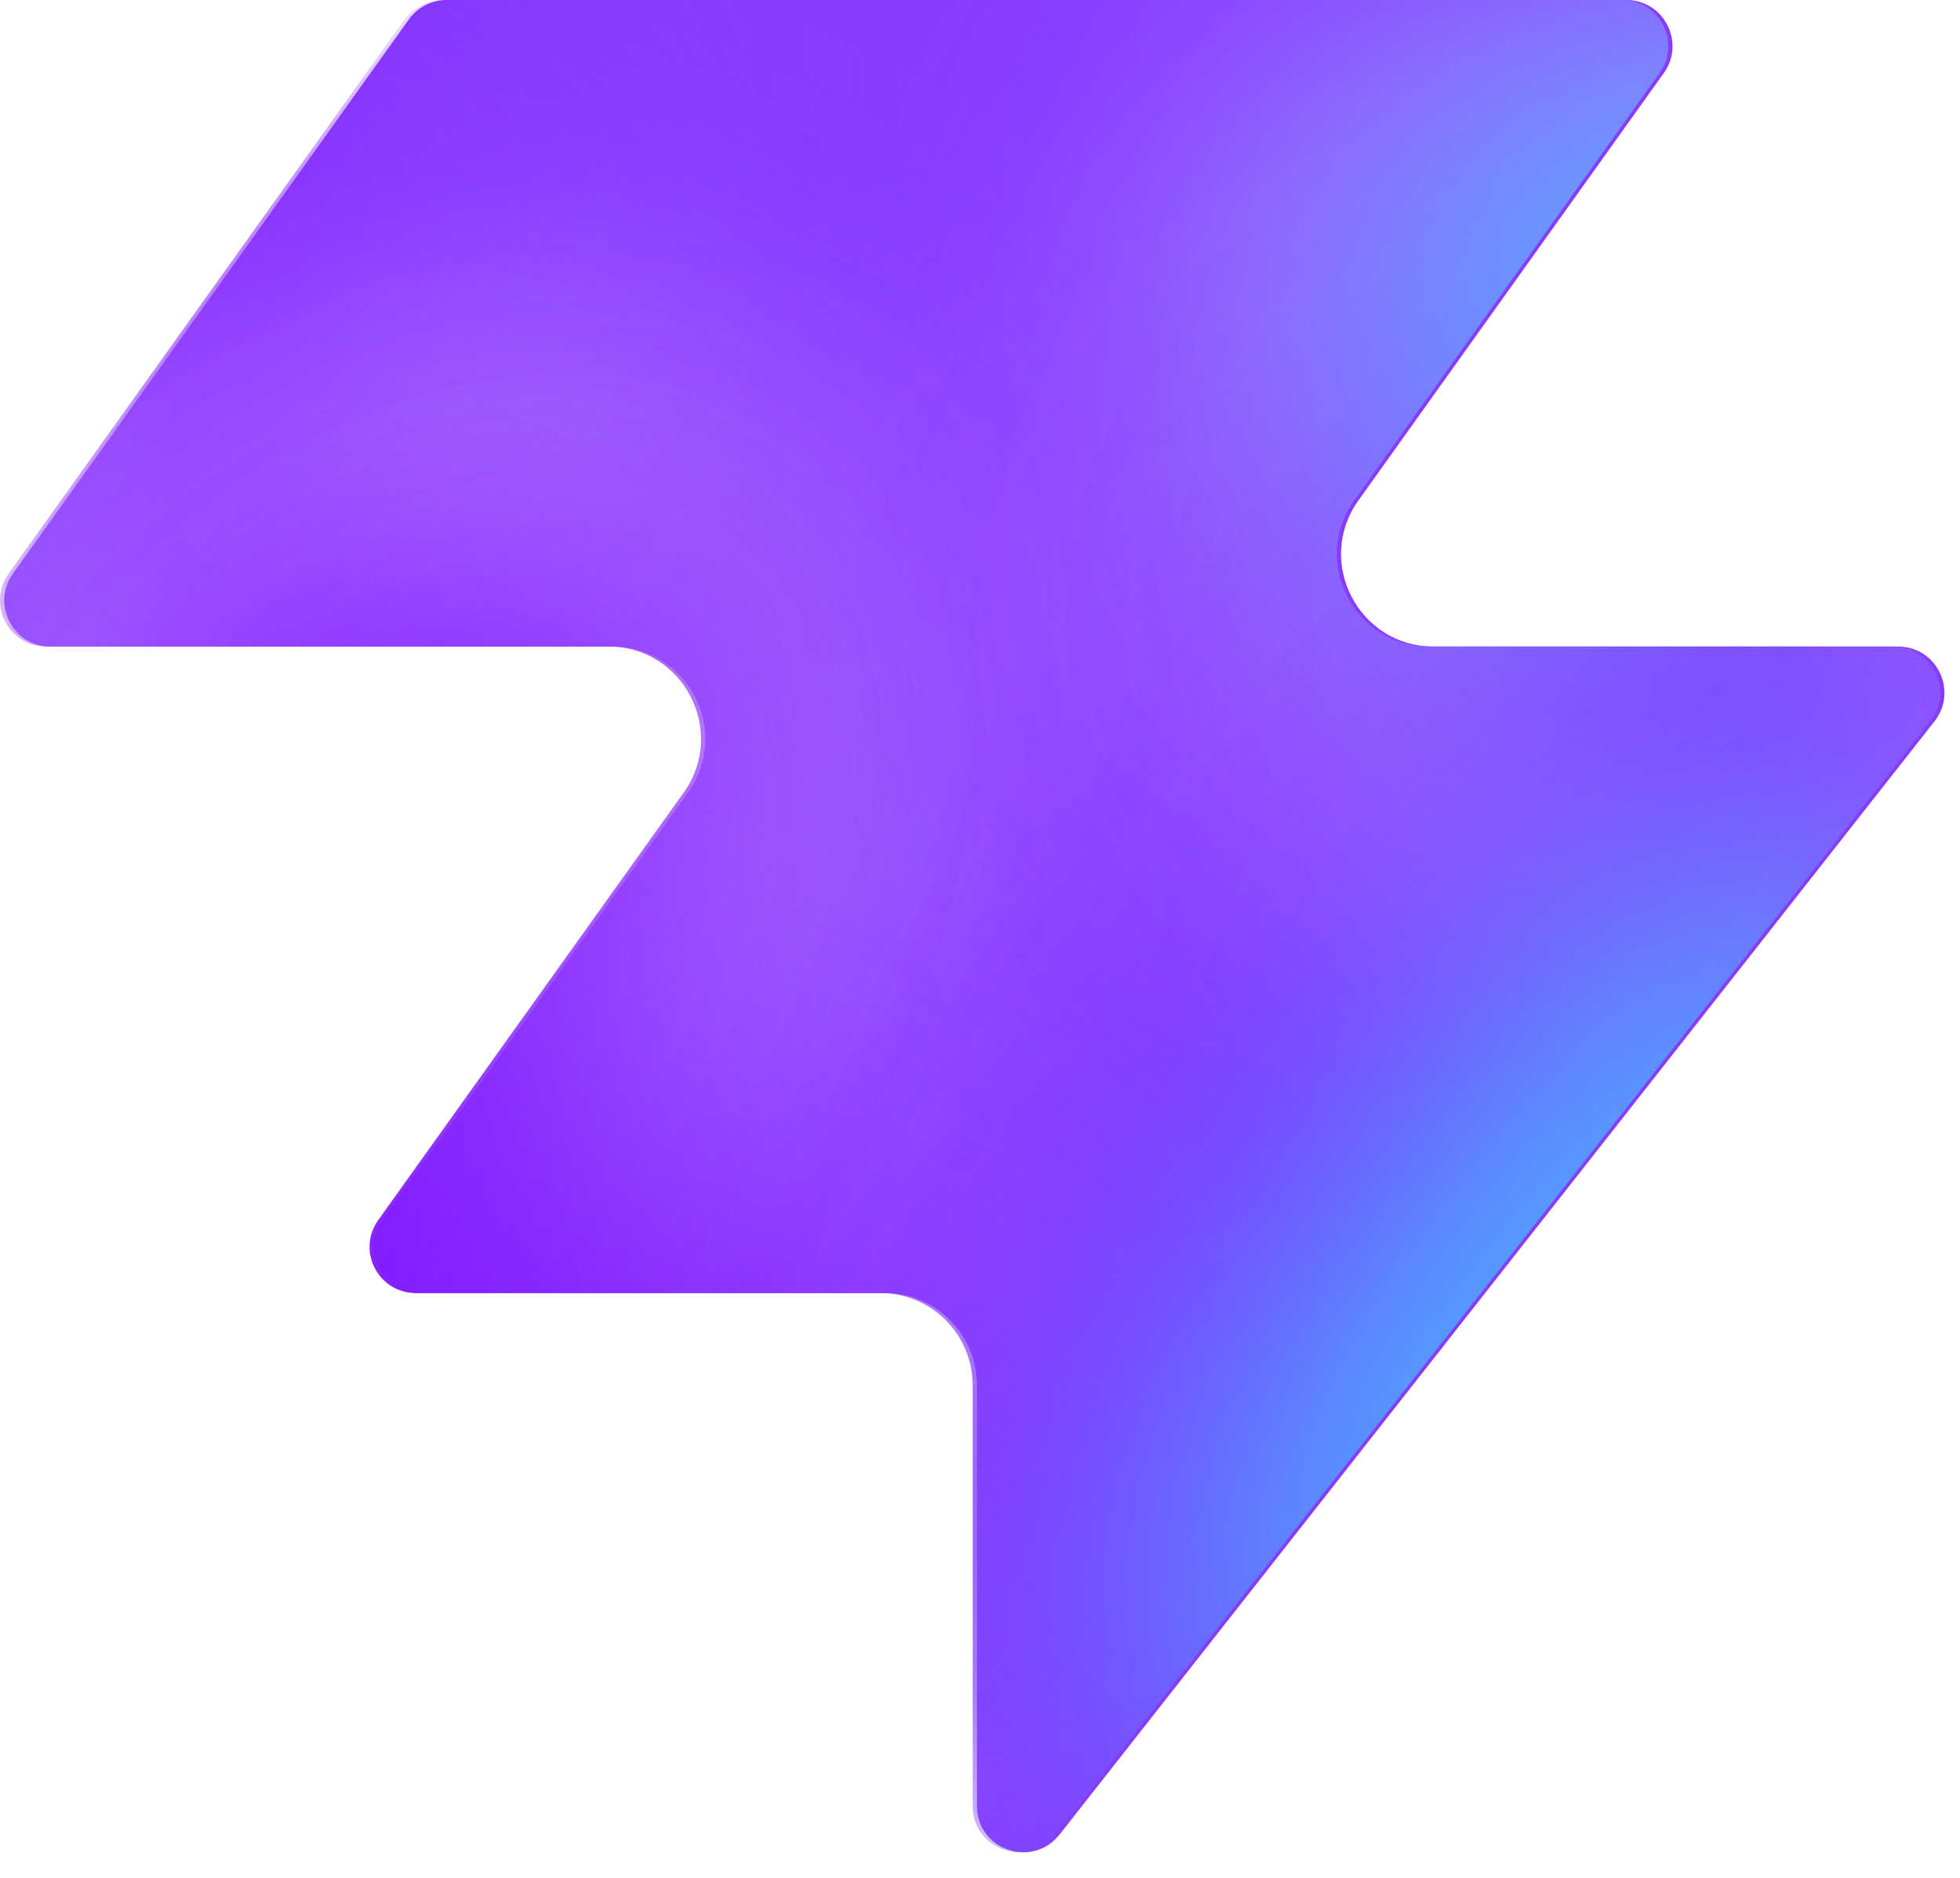
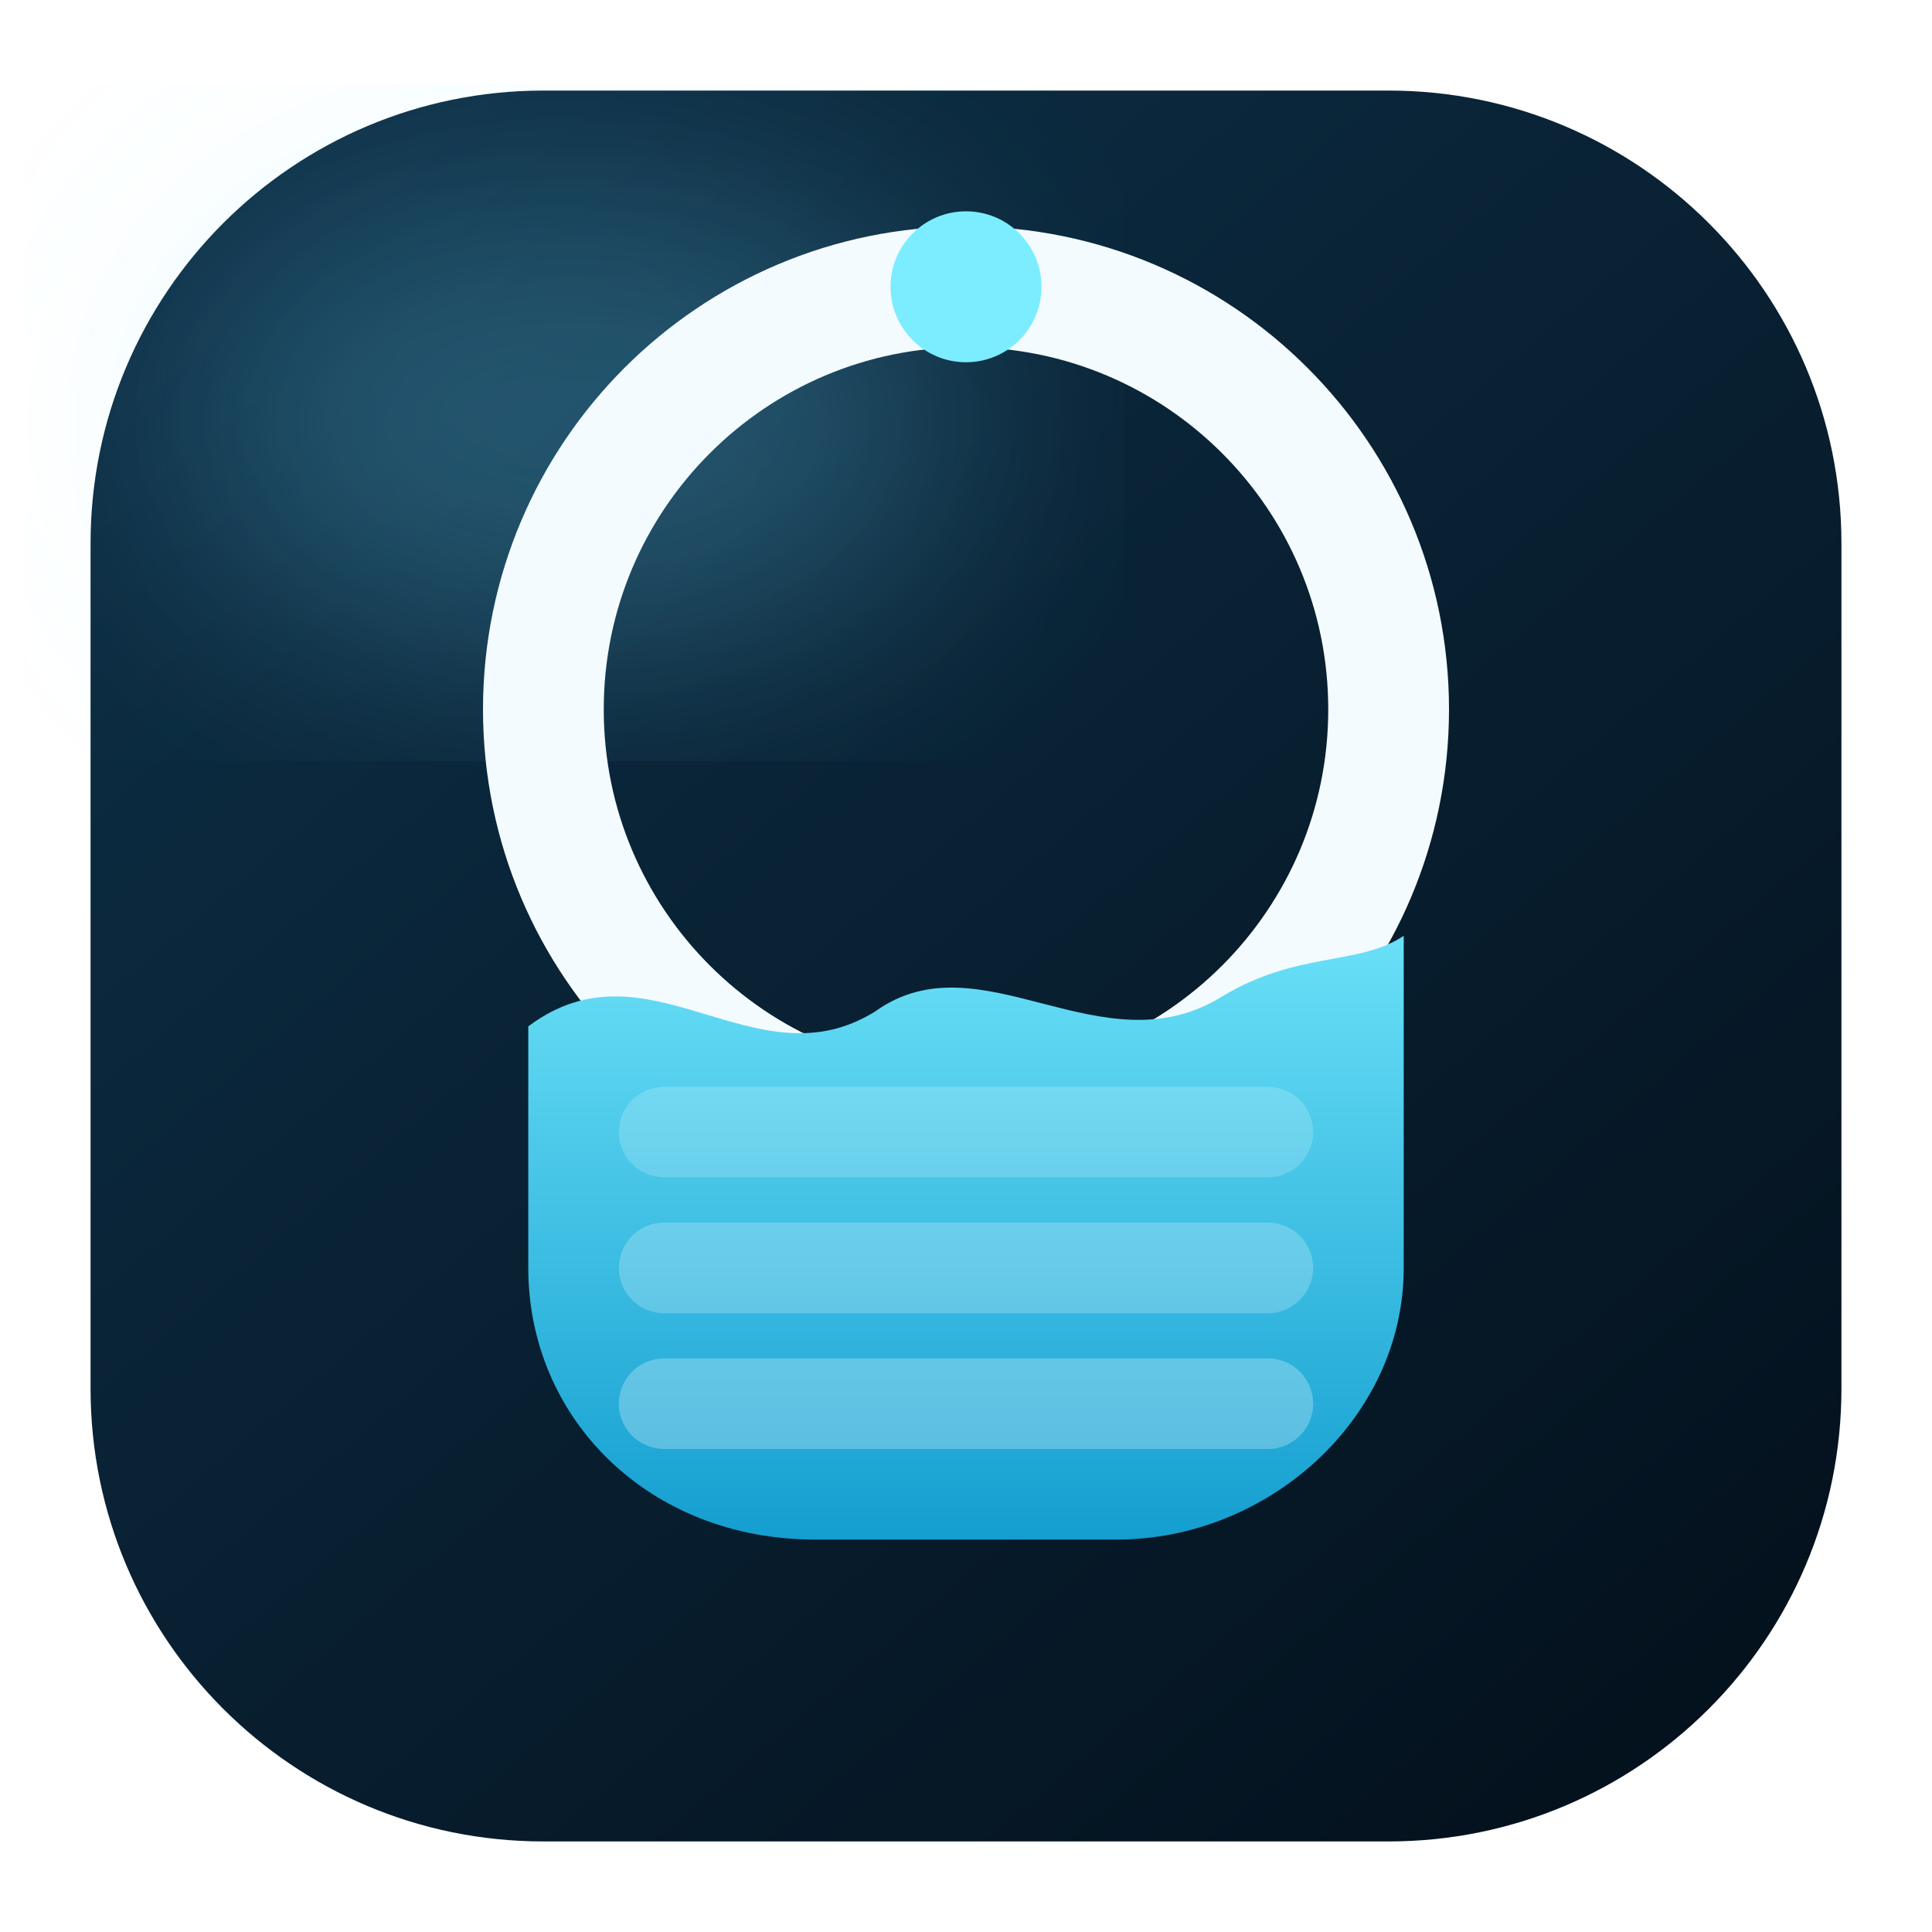
- <svg xmlns="http://www.w3.org/2000/svg" width="48" height="46" fill="none" viewBox="0 0 48 46">
-   <path fill="#863bff" d="M25.946 44.938c-.664.845-2.021.375-2.021-.698V33.937a2.26 2.26 0 0 0-2.262-2.262H10.287c-.92 0-1.456-1.04-.92-1.788l7.48-10.471c1.07-1.497 0-3.578-1.842-3.578H1.237c-.92 0-1.456-1.04-.92-1.788L10.013.474c.214-.297.556-.474.92-.474h28.894c.92 0 1.456 1.04.92 1.788l-7.48 10.471c-1.07 1.498 0 3.579 1.842 3.579h11.377c.943 0 1.473 1.088.89 1.83L25.947 44.94z" style="fill:#863bff;fill:color(display-p3 .525 .23 1);fill-opacity:1" />
-   <mask id="a" width="48" height="46" x="0" y="0" maskUnits="userSpaceOnUse" style="mask-type:alpha">
-     <path fill="#000" d="M25.842 44.938c-.664.844-2.021.375-2.021-.698V33.937a2.26 2.26 0 0 0-2.262-2.262H10.183c-.92 0-1.456-1.04-.92-1.788l7.48-10.471c1.07-1.498 0-3.579-1.842-3.579H1.133c-.92 0-1.456-1.04-.92-1.787L9.91.473c.214-.297.556-.474.92-.474h28.894c.92 0 1.456 1.04.92 1.788l-7.48 10.471c-1.07 1.498 0 3.578 1.842 3.578h11.377c.943 0 1.473 1.088.89 1.832L25.843 44.94z" style="fill:#000;fill-opacity:1" />
-   </mask>
-   <g mask="url(#a)">
-     <g filter="url(#b)">
-       <ellipse cx="5.508" cy="14.704" fill="#ede6ff" rx="5.508" ry="14.704" style="fill:#ede6ff;fill:color(display-p3 .927 .903 1);fill-opacity:1" transform="matrix(.00324 1 1 -.00324 -4.47 31.516)" />
-     </g>
-     <g filter="url(#c)">
-       <ellipse cx="10.399" cy="29.851" fill="#ede6ff" rx="10.399" ry="29.851" style="fill:#ede6ff;fill:color(display-p3 .927 .903 1);fill-opacity:1" transform="matrix(.00324 1 1 -.00324 -39.328 7.883)" />
-     </g>
-     <g filter="url(#d)">
-       <ellipse cx="5.508" cy="30.487" fill="#7e14ff" rx="5.508" ry="30.487" style="fill:#7e14ff;fill:color(display-p3 .492 .077 1);fill-opacity:1" transform="rotate(89.814 -25.913 -14.639)scale(1 -1)" />
-     </g>
-     <g filter="url(#e)">
-       <ellipse cx="5.508" cy="30.599" fill="#7e14ff" rx="5.508" ry="30.599" style="fill:#7e14ff;fill:color(display-p3 .492 .077 1);fill-opacity:1" transform="rotate(89.814 -32.644 -3.334)scale(1 -1)" />
-     </g>
-     <g filter="url(#f)">
-       <ellipse cx="5.508" cy="30.599" fill="#7e14ff" rx="5.508" ry="30.599" style="fill:#7e14ff;fill:color(display-p3 .492 .077 1);fill-opacity:1" transform="matrix(.00324 1 1 -.00324 -34.34 30.47)" />
-     </g>
-     <g filter="url(#g)">
-       <ellipse cx="14.072" cy="22.078" fill="#ede6ff" rx="14.072" ry="22.078" style="fill:#ede6ff;fill:color(display-p3 .927 .903 1);fill-opacity:1" transform="rotate(93.35 24.506 48.493)scale(-1 1)" />
-     </g>
-     <g filter="url(#h)">
-       <ellipse cx="3.47" cy="21.501" fill="#7e14ff" rx="3.47" ry="21.501" style="fill:#7e14ff;fill:color(display-p3 .492 .077 1);fill-opacity:1" transform="rotate(89.009 28.708 47.59)scale(-1 1)" />
-     </g>
-     <g filter="url(#i)">
-       <ellipse cx="3.47" cy="21.501" fill="#7e14ff" rx="3.47" ry="21.501" style="fill:#7e14ff;fill:color(display-p3 .492 .077 1);fill-opacity:1" transform="rotate(89.009 28.708 47.59)scale(-1 1)" />
-     </g>
-     <g filter="url(#j)">
-       <ellipse cx=".387" cy="8.972" fill="#7e14ff" rx="4.407" ry="29.108" style="fill:#7e14ff;fill:color(display-p3 .492 .077 1);fill-opacity:1" transform="rotate(39.51 .387 8.972)" />
-     </g>
-     <g filter="url(#k)">
-       <ellipse cx="47.523" cy="-6.092" fill="#7e14ff" rx="4.407" ry="29.108" style="fill:#7e14ff;fill:color(display-p3 .492 .077 1);fill-opacity:1" transform="rotate(37.892 47.523 -6.092)" />
-     </g>
-     <g filter="url(#l)">
-       <ellipse cx="41.412" cy="6.333" fill="#47bfff" rx="5.971" ry="9.665" style="fill:#47bfff;fill:color(display-p3 .28 .748 1);fill-opacity:1" transform="rotate(37.892 41.412 6.333)" />
-     </g>
-     <g filter="url(#m)">
-       <ellipse cx="-1.879" cy="38.332" fill="#7e14ff" rx="4.407" ry="29.108" style="fill:#7e14ff;fill:color(display-p3 .492 .077 1);fill-opacity:1" transform="rotate(37.892 -1.88 38.332)" />
-     </g>
-     <g filter="url(#n)">
-       <ellipse cx="-1.879" cy="38.332" fill="#7e14ff" rx="4.407" ry="29.108" style="fill:#7e14ff;fill:color(display-p3 .492 .077 1);fill-opacity:1" transform="rotate(37.892 -1.88 38.332)" />
-     </g>
-     <g filter="url(#o)">
-       <ellipse cx="35.651" cy="29.907" fill="#7e14ff" rx="4.407" ry="29.108" style="fill:#7e14ff;fill:color(display-p3 .492 .077 1);fill-opacity:1" transform="rotate(37.892 35.651 29.907)" />
-     </g>
-     <g filter="url(#p)">
-       <ellipse cx="38.418" cy="32.4" fill="#47bfff" rx="5.971" ry="15.297" style="fill:#47bfff;fill:color(display-p3 .28 .748 1);fill-opacity:1" transform="rotate(37.892 38.418 32.4)" />
-     </g>
-   </g>
+ <svg xmlns="http://www.w3.org/2000/svg" viewBox="0 0 128 128" role="img" aria-labelledby="title desc">
  <defs>
-     <filter id="b" width="60.045" height="41.654" x="-19.77" y="16.149" color-interpolation-filters="sRGB" filterUnits="userSpaceOnUse">
-       <feFlood flood-opacity="0" result="BackgroundImageFix" />
-       <feBlend in="SourceGraphic" in2="BackgroundImageFix" result="shape" />
-       <feGaussianBlur result="effect1_foregroundBlur_2002_17158" stdDeviation="7.659" />
-     </filter>
-     <filter id="c" width="90.34" height="51.437" x="-54.613" y="-7.533" color-interpolation-filters="sRGB" filterUnits="userSpaceOnUse">
-       <feFlood flood-opacity="0" result="BackgroundImageFix" />
-       <feBlend in="SourceGraphic" in2="BackgroundImageFix" result="shape" />
-       <feGaussianBlur result="effect1_foregroundBlur_2002_17158" stdDeviation="7.659" />
-     </filter>
-     <filter id="d" width="79.355" height="29.4" x="-49.64" y="2.03" color-interpolation-filters="sRGB" filterUnits="userSpaceOnUse">
-       <feFlood flood-opacity="0" result="BackgroundImageFix" />
-       <feBlend in="SourceGraphic" in2="BackgroundImageFix" result="shape" />
-       <feGaussianBlur result="effect1_foregroundBlur_2002_17158" stdDeviation="4.596" />
-     </filter>
-     <filter id="e" width="79.579" height="29.4" x="-45.045" y="20.029" color-interpolation-filters="sRGB" filterUnits="userSpaceOnUse">
-       <feFlood flood-opacity="0" result="BackgroundImageFix" />
-       <feBlend in="SourceGraphic" in2="BackgroundImageFix" result="shape" />
-       <feGaussianBlur result="effect1_foregroundBlur_2002_17158" stdDeviation="4.596" />
-     </filter>
-     <filter id="f" width="79.579" height="29.4" x="-43.513" y="21.178" color-interpolation-filters="sRGB" filterUnits="userSpaceOnUse">
-       <feFlood flood-opacity="0" result="BackgroundImageFix" />
-       <feBlend in="SourceGraphic" in2="BackgroundImageFix" result="shape" />
-       <feGaussianBlur result="effect1_foregroundBlur_2002_17158" stdDeviation="4.596" />
-     </filter>
-     <filter id="g" width="74.749" height="58.852" x="15.756" y="-17.901" color-interpolation-filters="sRGB" filterUnits="userSpaceOnUse">
-       <feFlood flood-opacity="0" result="BackgroundImageFix" />
-       <feBlend in="SourceGraphic" in2="BackgroundImageFix" result="shape" />
-       <feGaussianBlur result="effect1_foregroundBlur_2002_17158" stdDeviation="7.659" />
-     </filter>
-     <filter id="h" width="61.377" height="25.362" x="23.548" y="2.284" color-interpolation-filters="sRGB" filterUnits="userSpaceOnUse">
-       <feFlood flood-opacity="0" result="BackgroundImageFix" />
-       <feBlend in="SourceGraphic" in2="BackgroundImageFix" result="shape" />
-       <feGaussianBlur result="effect1_foregroundBlur_2002_17158" stdDeviation="4.596" />
-     </filter>
-     <filter id="i" width="61.377" height="25.362" x="23.548" y="2.284" color-interpolation-filters="sRGB" filterUnits="userSpaceOnUse">
-       <feFlood flood-opacity="0" result="BackgroundImageFix" />
-       <feBlend in="SourceGraphic" in2="BackgroundImageFix" result="shape" />
-       <feGaussianBlur result="effect1_foregroundBlur_2002_17158" stdDeviation="4.596" />
-     </filter>
-     <filter id="j" width="56.045" height="63.649" x="-27.636" y="-22.853" color-interpolation-filters="sRGB" filterUnits="userSpaceOnUse">
-       <feFlood flood-opacity="0" result="BackgroundImageFix" />
-       <feBlend in="SourceGraphic" in2="BackgroundImageFix" result="shape" />
-       <feGaussianBlur result="effect1_foregroundBlur_2002_17158" stdDeviation="4.596" />
-     </filter>
-     <filter id="k" width="54.814" height="64.646" x="20.116" y="-38.415" color-interpolation-filters="sRGB" filterUnits="userSpaceOnUse">
-       <feFlood flood-opacity="0" result="BackgroundImageFix" />
-       <feBlend in="SourceGraphic" in2="BackgroundImageFix" result="shape" />
-       <feGaussianBlur result="effect1_foregroundBlur_2002_17158" stdDeviation="4.596" />
-     </filter>
-     <filter id="l" width="33.541" height="35.313" x="24.641" y="-11.323" color-interpolation-filters="sRGB" filterUnits="userSpaceOnUse">
-       <feFlood flood-opacity="0" result="BackgroundImageFix" />
-       <feBlend in="SourceGraphic" in2="BackgroundImageFix" result="shape" />
-       <feGaussianBlur result="effect1_foregroundBlur_2002_17158" stdDeviation="4.596" />
-     </filter>
-     <filter id="m" width="54.814" height="64.646" x="-29.286" y="6.009" color-interpolation-filters="sRGB" filterUnits="userSpaceOnUse">
-       <feFlood flood-opacity="0" result="BackgroundImageFix" />
-       <feBlend in="SourceGraphic" in2="BackgroundImageFix" result="shape" />
-       <feGaussianBlur result="effect1_foregroundBlur_2002_17158" stdDeviation="4.596" />
-     </filter>
-     <filter id="n" width="54.814" height="64.646" x="-29.286" y="6.009" color-interpolation-filters="sRGB" filterUnits="userSpaceOnUse">
-       <feFlood flood-opacity="0" result="BackgroundImageFix" />
-       <feBlend in="SourceGraphic" in2="BackgroundImageFix" result="shape" />
-       <feGaussianBlur result="effect1_foregroundBlur_2002_17158" stdDeviation="4.596" />
-     </filter>
-     <filter id="o" width="54.814" height="64.646" x="8.244" y="-2.416" color-interpolation-filters="sRGB" filterUnits="userSpaceOnUse">
-       <feFlood flood-opacity="0" result="BackgroundImageFix" />
-       <feBlend in="SourceGraphic" in2="BackgroundImageFix" result="shape" />
-       <feGaussianBlur result="effect1_foregroundBlur_2002_17158" stdDeviation="4.596" />
-     </filter>
-     <filter id="p" width="39.409" height="43.623" x="18.713" y="10.588" color-interpolation-filters="sRGB" filterUnits="userSpaceOnUse">
-       <feFlood flood-opacity="0" result="BackgroundImageFix" />
-       <feBlend in="SourceGraphic" in2="BackgroundImageFix" result="shape" />
-       <feGaussianBlur result="effect1_foregroundBlur_2002_17158" stdDeviation="4.596" />
+     <linearGradient id="bg" x1="18" y1="10" x2="110" y2="118" gradientUnits="userSpaceOnUse">
+       <stop offset="0" stop-color="#0d2f46" />
+       <stop offset="1" stop-color="#04111d" />
+     </linearGradient>
+     <linearGradient id="water" x1="64" y1="54" x2="64" y2="102" gradientUnits="userSpaceOnUse">
+       <stop offset="0" stop-color="#7bedff" />
+       <stop offset="1" stop-color="#149ed0" />
+     </linearGradient>
+     <filter id="glow" x="-20%" y="-20%" width="140%" height="140%">
+       <feGaussianBlur stdDeviation="8" />
    </filter>
  </defs>
+   <rect x="6" y="6" width="116" height="116" rx="30" fill="url(#bg)" />
+   <ellipse cx="38" cy="28" rx="26" ry="16" fill="#70ddff" fill-opacity=".25" filter="url(#glow)" />
+   <circle cx="64" cy="47" r="28" fill="none" stroke="#f3fbff" stroke-width="8" />
+   <circle cx="64" cy="19" r="5" fill="#7bedff" />
+   <path d="M35 68        C43 62 50 72 58 67        C65 62 73 71 81 66        C86 63 90 64 93 62        V84        C93 94 84 102 74 102        H54        C43 102 35 94 35 84        Z" fill="url(#water)" />
+   <rect x="41" y="72" width="46" height="6" rx="3" fill="#f3fbff" fill-opacity=".2" />
+   <rect x="41" y="81" width="46" height="6" rx="3" fill="#f3fbff" fill-opacity=".24" />
+   <rect x="41" y="90" width="46" height="6" rx="3" fill="#f3fbff" fill-opacity=".28" />
</svg>
